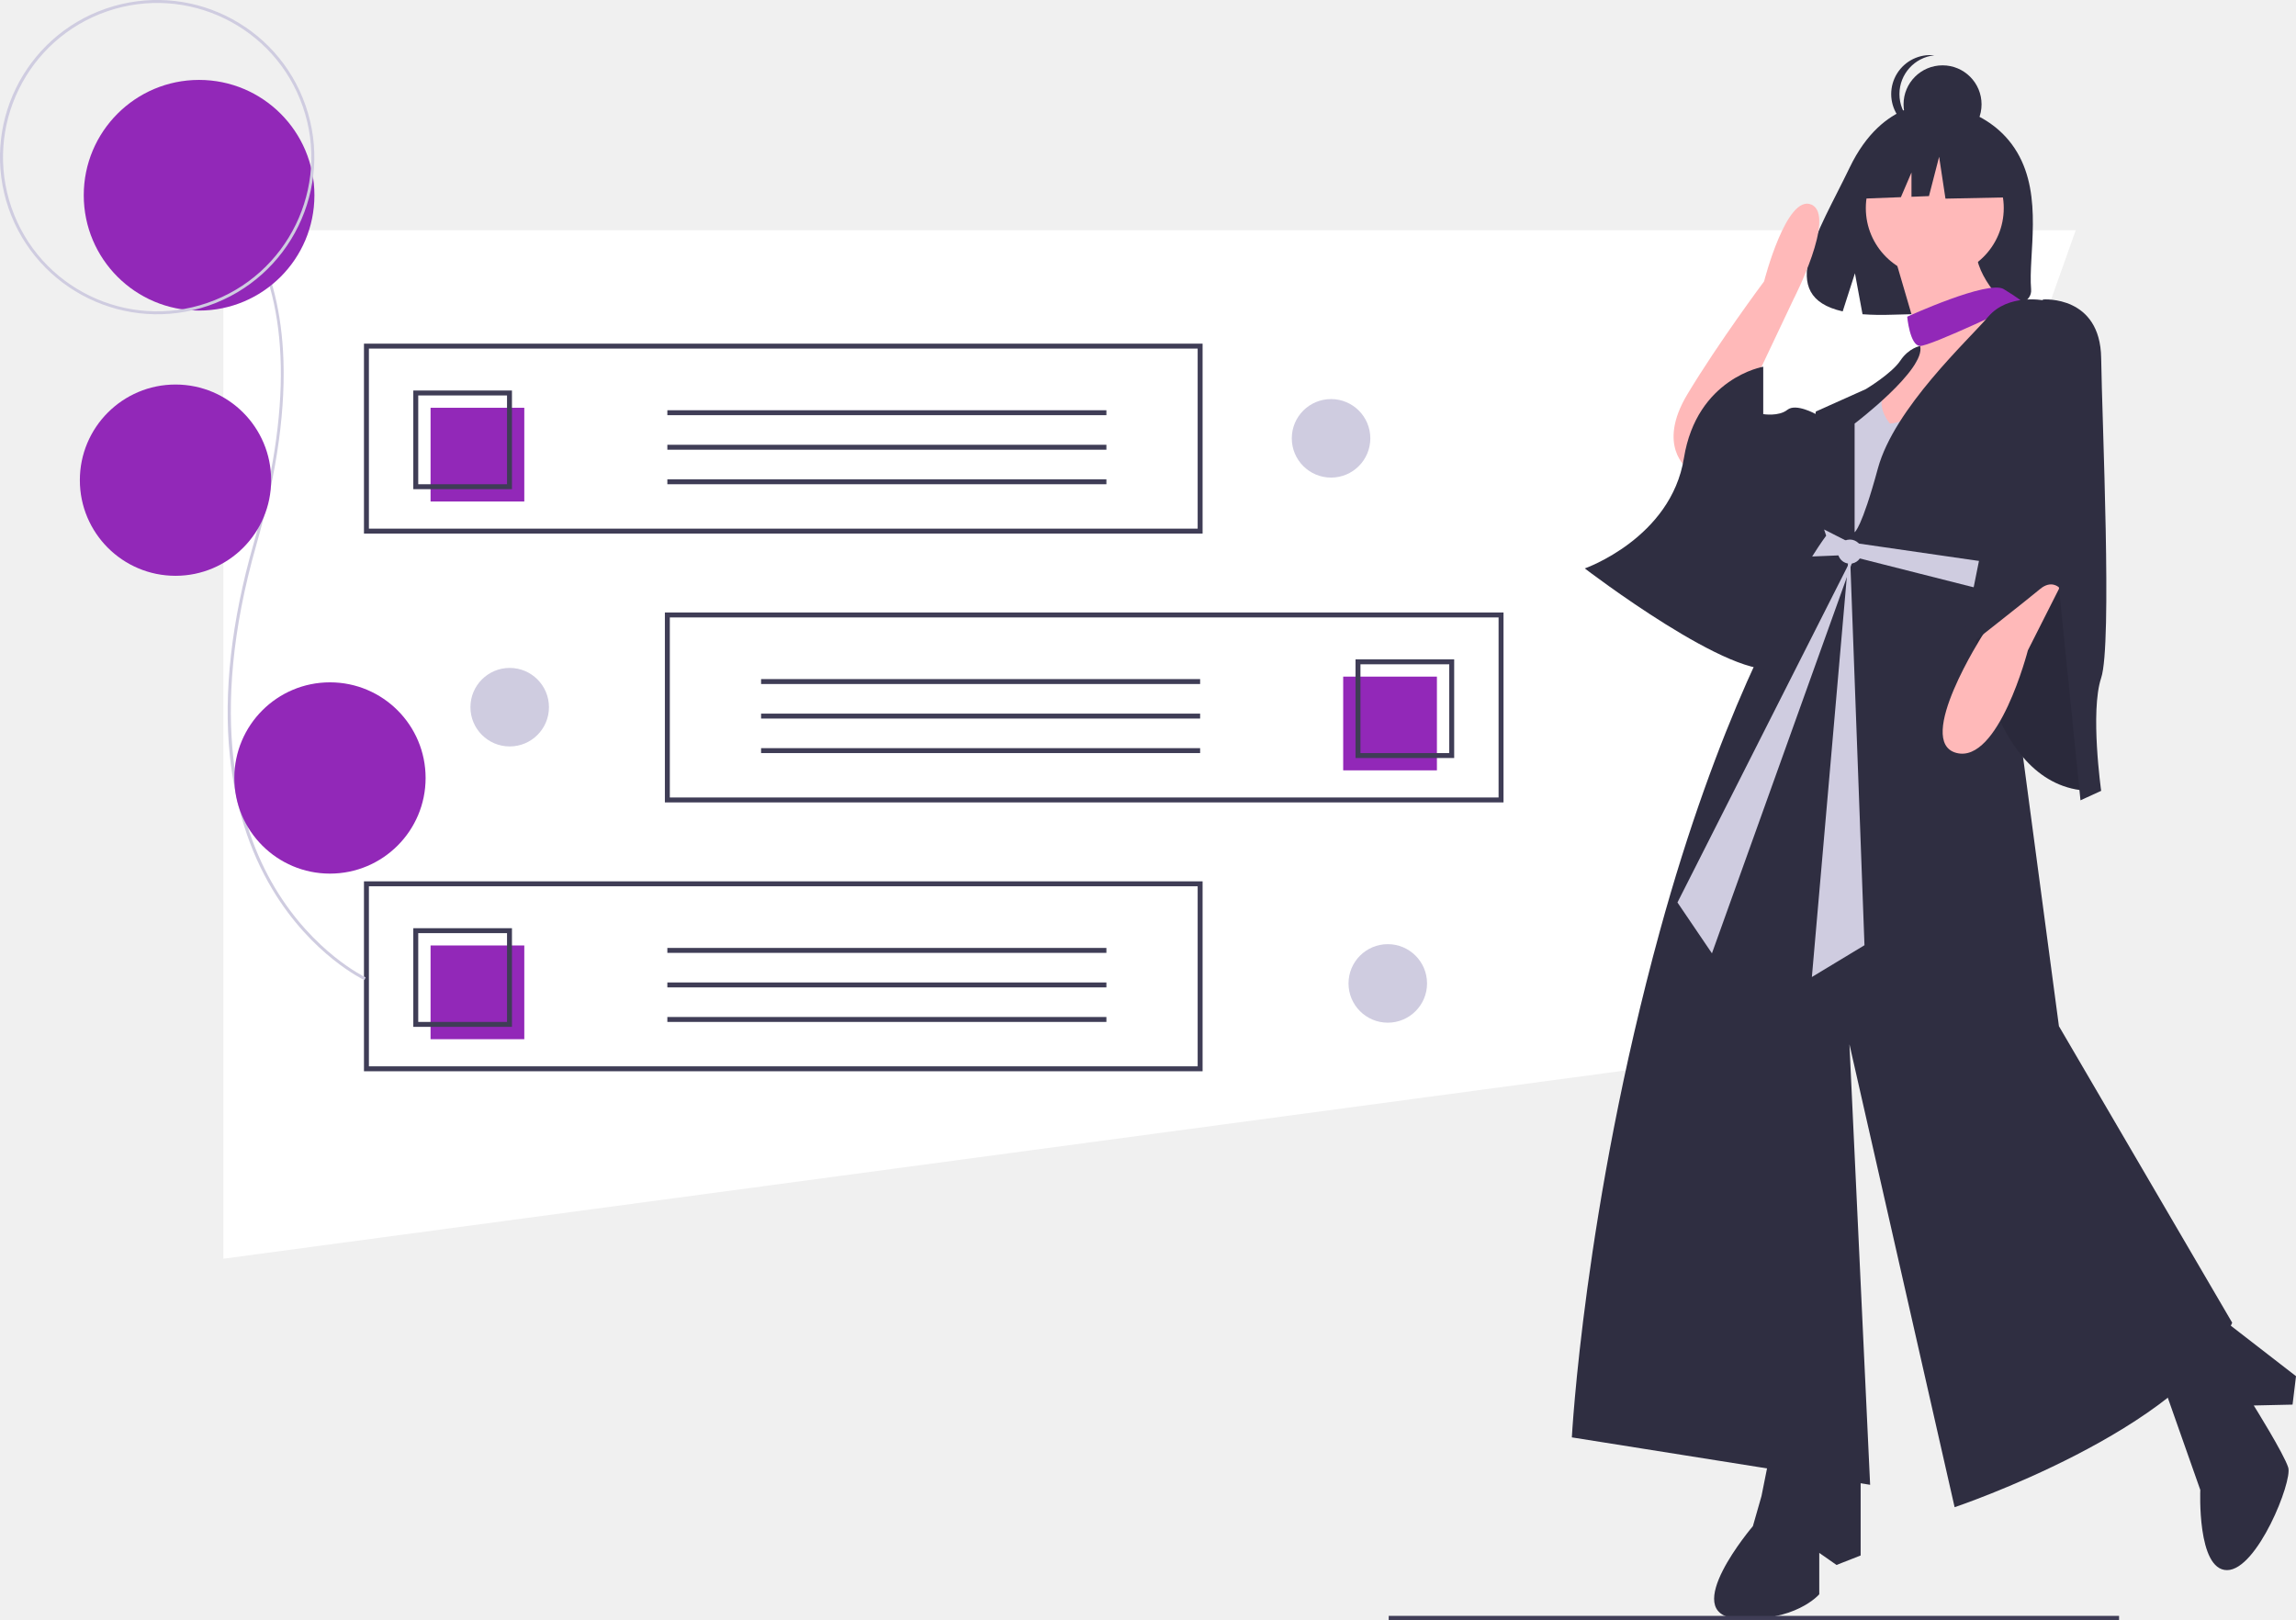
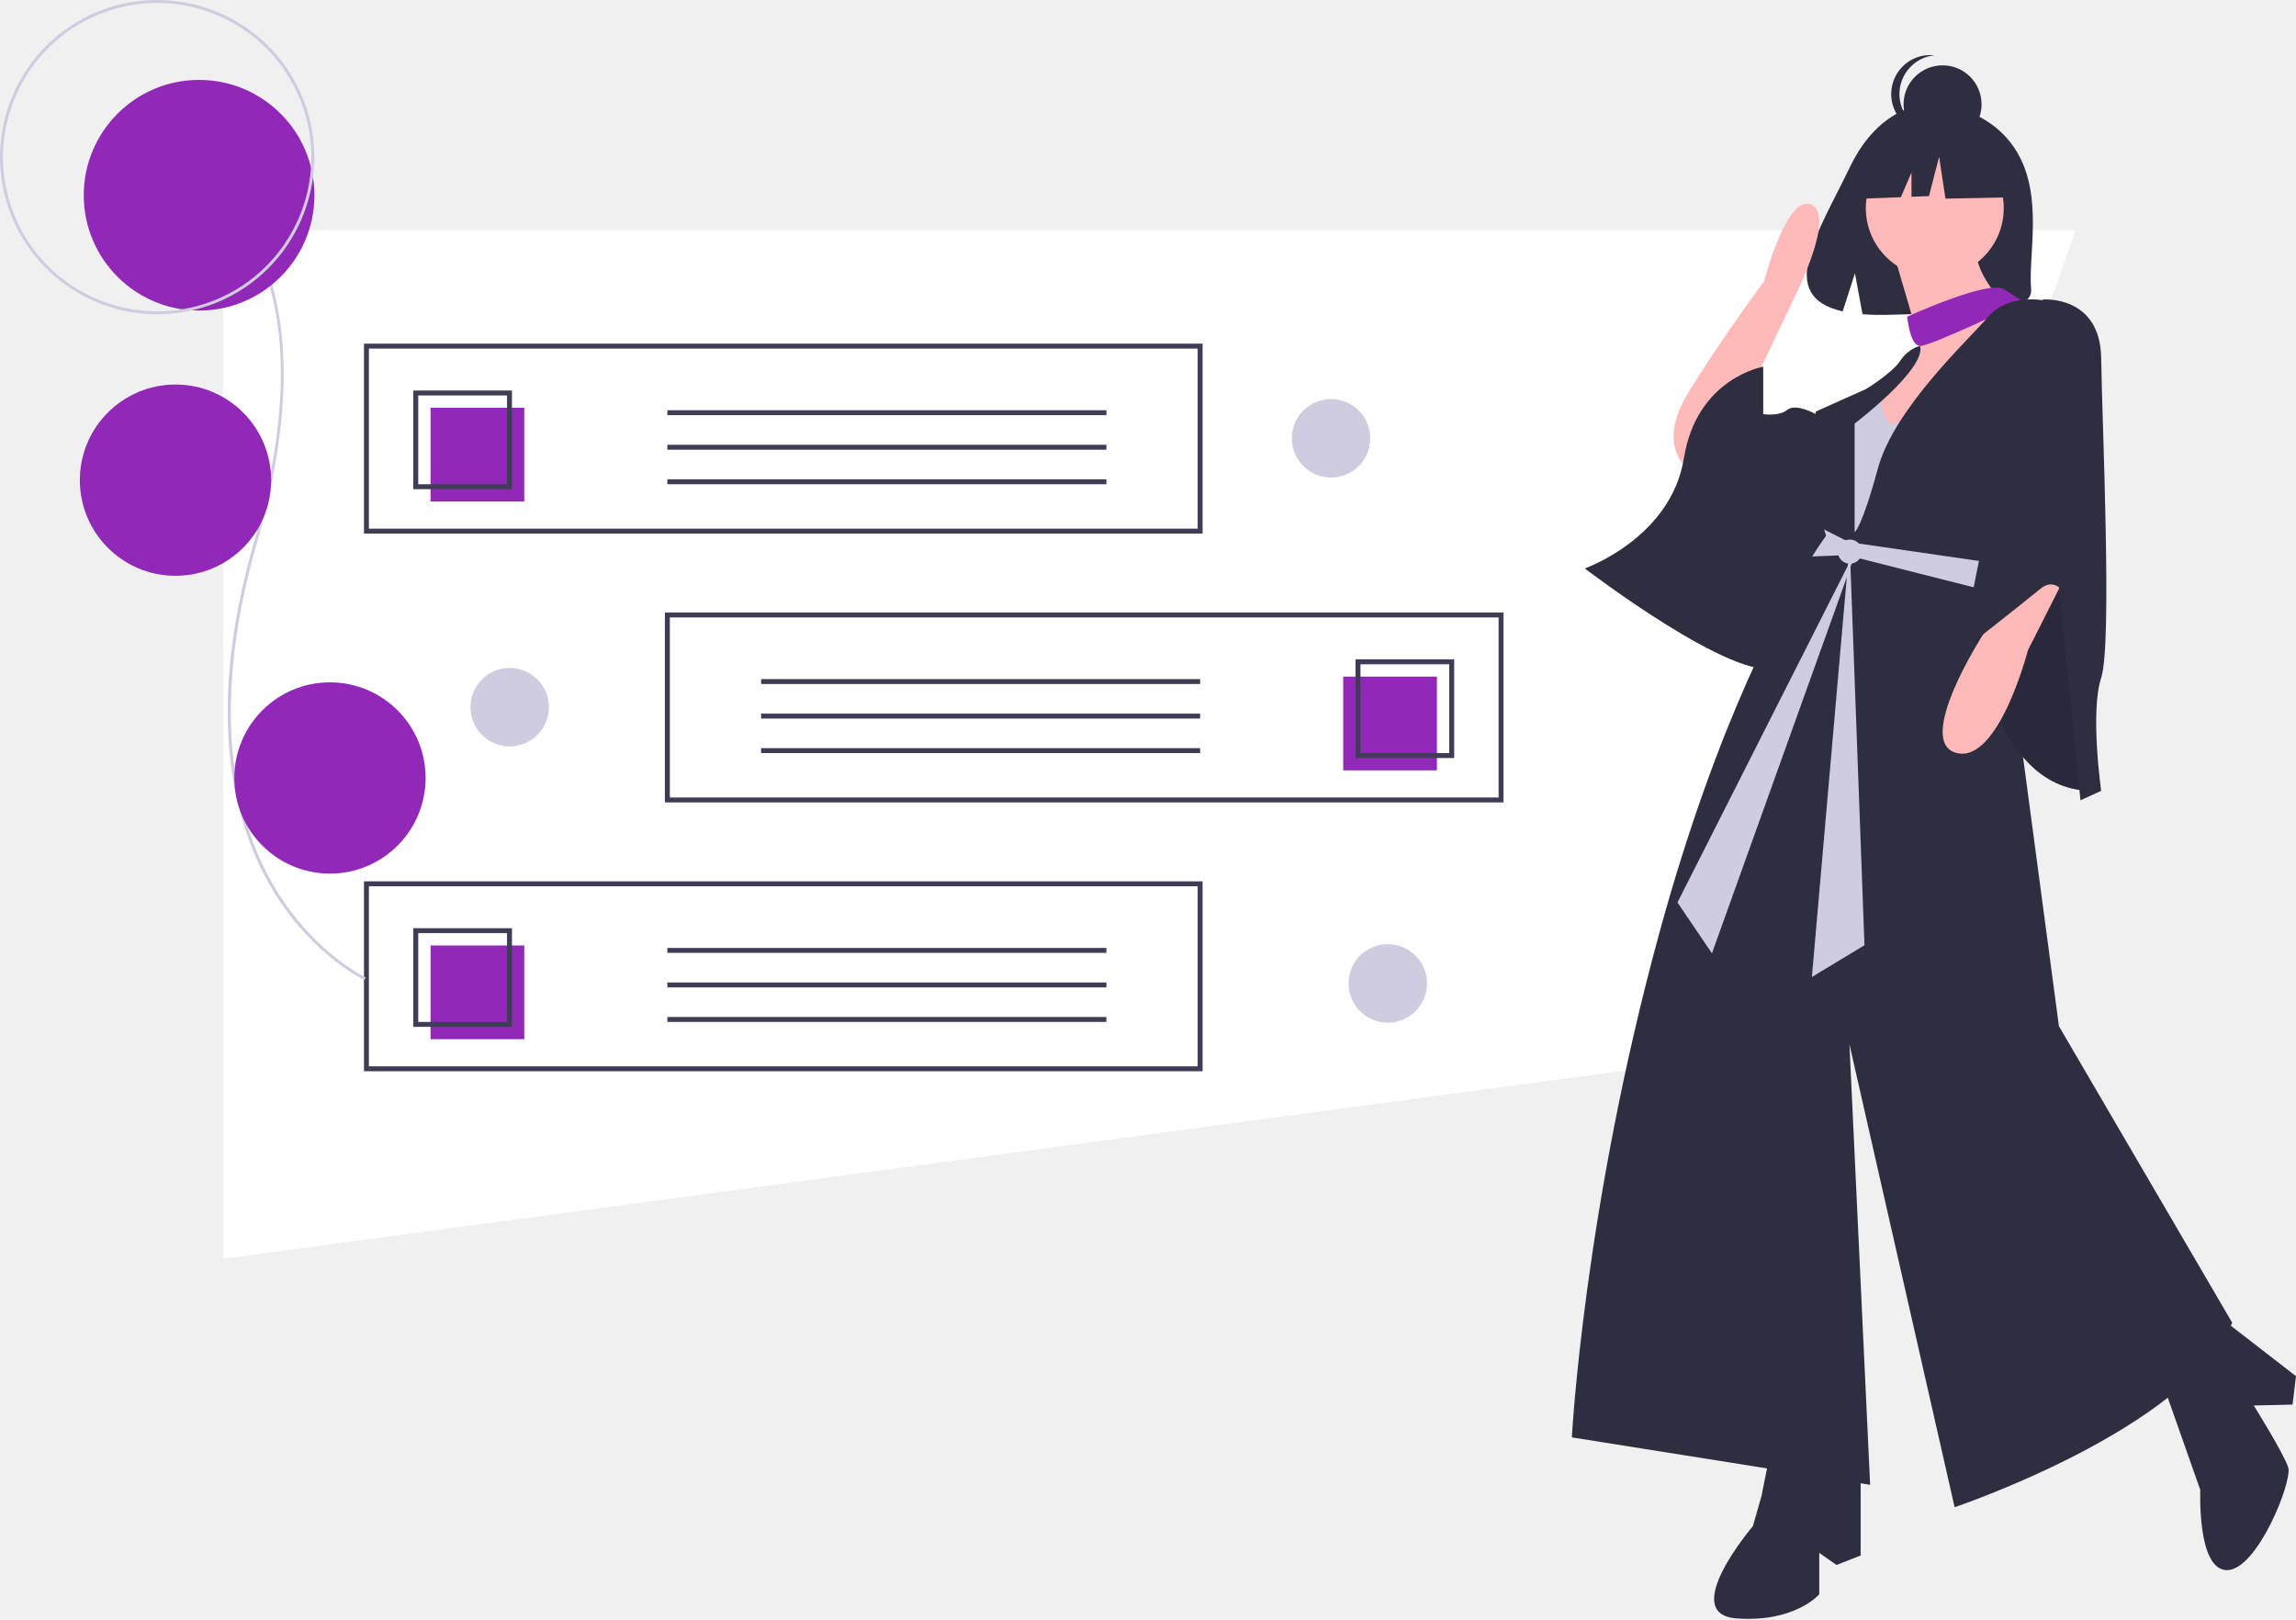
<svg xmlns="http://www.w3.org/2000/svg" id="ad5f9207-945d-4d10-b345-00d07e4e3f17" data-name="Layer 1" width="1116" height="787.445" viewBox="0 0 1116 787.445">
  <polygon points="867.476 509.927 108.575 611.833 108.575 111.893 1008.946 111.893 867.476 509.927" fill="#FFFFFF" />
  <path d="M626.537,315.635H218.912v-92.315H626.537Zm-405.227-2.398h402.829V225.718h-402.829Z" transform="translate(-42 -56.2774)" fill="#3f3d56" />
  <rect x="209.282" y="198.214" width="45.558" height="45.558" fill="#9228B8" />
  <path d="M290.846,294.055H242.89V246.099h47.956Zm-45.558-2.398h43.16V248.497H245.288Z" transform="translate(-42 -56.2774)" fill="#3f3d56" />
  <rect x="324.376" y="199.413" width="213.403" height="2.398" fill="#3f3d56" />
  <rect x="324.376" y="216.197" width="213.403" height="2.398" fill="#3f3d56" />
  <rect x="324.376" y="232.982" width="213.403" height="2.398" fill="#3f3d56" />
  <path d="M626.537,576.994H218.912V484.679H626.537Zm-405.227-2.398h402.829V487.077h-402.829Z" transform="translate(-42 -56.2774)" fill="#3f3d56" />
  <rect x="209.282" y="459.573" width="45.558" height="45.558" fill="#9228B8" />
  <path d="M290.846,555.414H242.89V507.458h47.956Zm-45.558-2.398h43.16V509.856H245.288Z" transform="translate(-42 -56.2774)" fill="#3f3d56" />
  <rect x="324.376" y="460.772" width="213.403" height="2.398" fill="#3f3d56" />
  <rect x="324.376" y="477.556" width="213.403" height="2.398" fill="#3f3d56" />
  <rect x="324.376" y="494.341" width="213.403" height="2.398" fill="#3f3d56" />
  <path d="M772.802,446.314H365.177v-92.315H772.802Zm-405.227-2.398h402.829v-87.519h-402.829Z" transform="translate(-42 -56.2774)" fill="#3f3d56" />
  <rect x="694.874" y="385.171" width="45.558" height="45.558" transform="translate(1393.306 759.622) rotate(-180)" fill="#9228B8" />
  <path d="M748.824,424.734H700.868V376.778h47.956Zm-45.558-2.398h43.16V379.176H703.266Z" transform="translate(-42 -56.2774)" fill="#3f3d56" />
  <rect x="369.934" y="330.092" width="213.403" height="2.398" fill="#3f3d56" />
  <rect x="369.934" y="346.877" width="213.403" height="2.398" fill="#3f3d56" />
  <rect x="369.934" y="363.661" width="213.403" height="2.398" fill="#3f3d56" />
  <circle cx="646.977" cy="213.065" r="19.084" fill="#cfcce0" />
  <circle cx="674.552" cy="478.021" r="19.084" fill="#cfcce0" />
  <circle cx="247.745" cy="343.745" r="19.084" fill="#cfcce0" />
  <path d="M1022.465,130.318c-13.252-22.393-39.471-23.436-39.471-23.436s-25.549-3.267-41.938,30.837c-15.276,31.788-36.359,62.48-3.394,69.921l5.954-18.533,3.688,19.913a128.986,128.986,0,0,0,14.105.241c35.303-1.14,68.924.333,67.841-12.335C1027.81,180.085,1035.217,151.864,1022.465,130.318Z" transform="translate(-42 -56.2774)" fill="#2f2e41" />
  <path d="M901.556,766.689l-3.352,16.761L894.014,798.116s-36.455,42.741-7.961,44.836S926.279,831.219,926.279,831.219V811.106l8.381,5.866,11.733-4.609v-49.445Z" transform="translate(-42 -56.2774)" fill="#2f2e41" />
  <path d="M1093.47,729.396l18.018,51.121s-1.676,38.969,12.99,38.969,31.846-43.16,29.751-49.864-16.761-30.17-16.761-30.17l18.856-.419L1158,725.206l-38.969-30.17Z" transform="translate(-42 -56.2774)" fill="#2f2e41" />
  <path d="M862.168,283.972s-15.085-10.895,0-36.036,37.293-54.892,37.293-54.892,10.895-42.741,23.046-37.293-8.8,46.093-8.8,46.093l-22.627,47.769Z" transform="translate(-42 -56.2774)" fill="#ffb9b9" />
  <circle cx="940.428" cy="101.149" r="33.522" fill="#ffb9b9" />
  <path d="M962.734,180.472l12.152,41.484,41.065-18.437s-18.856-18.437-11.733-31.846Z" transform="translate(-42 -56.2774)" fill="#ffb9b9" />
  <polygon points="934.981 158.974 931.629 175.735 908.582 199.201 927.02 227.694 976.884 152.689 971.212 144.264 934.981 158.974" fill="#ffb9b9" />
  <path d="M969.019,210.223s39.388-18.018,46.931-13.409,9.219,6.285,9.219,6.285-45.156,21.715-50.024,21.333S969.019,210.223,969.019,210.223Z" transform="translate(-42 -56.2774)" fill="#9228B8" />
  <path d="M960.639,262.182s-9.219-10.476,0-18.437l-21.37,11.314-6.704,42.322,8.381,25.98,46.093-50.283,18.856-22.627-10.476-15.923S977.4,260.925,960.639,262.182Z" transform="translate(-42 -56.2774)" fill="#cfcce0" />
  <path d="M1126.992,699.226c-22.627,51.959-134.926,89.671-134.926,89.671L940.945,563.881l10.057,214.122-144.983-23.046s5.866-111.461,42.741-245.968c28.083-102.435,60.294-160.395,74.063-182.213,4.308-6.83,6.809-10.119,6.809-10.119q-.528-1.509-1.006-3.009A127.141,127.141,0,0,1,924.603,256.316l24.303-10.895s12.571-7.542,16.761-13.828,9.638-7.123,9.638-7.123c2.933,11.314-31.846,37.712-31.846,37.712v52.797s3.352-1.676,11.314-31.008,43.998-62.435,53.635-73.748,26.818-7.961,26.818-7.961l-21.027,128.18-.763,4.651,1.345,10.073,27.987,209.915Z" transform="translate(-42 -56.2774)" fill="#2f2e41" />
  <path d="M927.955,257.573h-3.352s-9.638-5.447-13.828-2.095-11.733,2.095-11.733,2.095v-23.046s-32.265,5.447-38.55,44.417S812.304,332.579,812.304,332.579s73.329,56.149,93.862,48.188S946.811,278.105,927.955,257.573Z" transform="translate(-42 -56.2774)" fill="#2f2e41" />
  <path d="M922.822,326.775c4.308-6.83,6.809-10.119,6.809-10.119q-.528-1.509-1.006-3.009l12.11,6.151,73.464,10.643-.763,4.651,1.345,10.073L939.478,326.084Z" transform="translate(-42 -56.2774)" fill="#cfcce0" />
  <path d="M1001.284,360.234s7.542,78.777,56.149,80.453l-5.866-126.127-22.208,8.8Z" transform="translate(-42 -56.2774)" fill="#2f2e41" />
  <path d="M1001.284,360.234s7.542,78.777,56.149,80.453l-5.866-126.127-22.208,8.8Z" transform="translate(-42 -56.2774)" opacity="0.1" />
  <path d="M1047.377,333.417l-19.694,38.969s-14.247,55.311-34.779,49.864,12.99-57.594,12.99-57.594l10.895-31.239Z" transform="translate(-42 -56.2774)" fill="#ffb9b9" />
  <path d="M1028.521,206.452l6.704-4.609s27.656-2.095,28.075,28.494,5.447,139.116,0,155.458,0,54.892,0,54.892l-10.057,4.609L1042.768,341.797s-3.771-3.771-9.219.838-38.55,30.589-38.55,30.589Z" transform="translate(-42 -56.2774)" fill="#2f2e41" />
  <polygon points="903.345 264.778 815.349 438.674 832.11 463.396 903.345 264.778" fill="#cfcce0" />
  <polygon points="899.045 264.698 906.251 459.457 880.687 474.904 899.045 264.698" fill="#cfcce0" />
  <circle cx="899.154" cy="268.13" r="5.866" fill="#cfcce0" />
  <circle cx="944.203" cy="50.718" r="18.958" fill="#2f2e41" />
  <path d="M965.249,102.007a18.958,18.958,0,0,1,16.962-18.851,18.958,18.958,0,1,0,0,37.702A18.958,18.958,0,0,1,965.249,102.007Z" transform="translate(-42 -56.2774)" fill="#2f2e41" />
  <polygon points="974.606 71.882 948.703 58.314 912.932 63.865 905.531 96.552 923.954 95.843 929.101 83.834 929.101 95.645 937.602 95.318 942.536 76.199 945.619 96.552 975.839 95.935 974.606 71.882" fill="#2f2e41" />
  <path d="M219.12,532.682l.608-1.314c-.25-.116-25.239-11.949-44.158-43.659-17.471-29.281-33.197-81.995-8.895-166.833,10.154-35.448,14.487-67.122,12.88-94.142-1.314-22.078-6.584-41.204-15.665-56.845-17.953-30.925-45.058-37.86-45.33-37.927L118.215,133.368c.266.065,26.816,6.887,44.445,37.287,20.226,34.878,21.108,85.286,2.622,149.822-10.795,37.685-14.694,72.283-11.591,102.832,2.486,24.473,9.445,46.417,20.684,65.224C193.531,520.587,218.866,532.565,219.12,532.682Z" transform="translate(-42 -56.2774)" fill="#cfcce0" />
  <circle cx="96.768" cy="94.903" r="56.059" fill="#9228B8" />
  <path d="M46.192,157.605A76.382,76.382,0,1,1,143.328,204.86,76.468,76.468,0,0,1,46.192,157.605Zm1.369-.473A74.933,74.933,0,1,0,93.92,61.839,75.018,75.018,0,0,0,47.561,157.132Z" transform="translate(-42 -56.2774)" fill="#cfcce0" />
  <circle cx="85.301" cy="233.398" r="46.488" fill="#9228B8" />
  <circle cx="160.384" cy="378.158" r="46.488" fill="#9228B8" />
-   <rect x="675" y="785.445" width="355" height="2" fill="#3f3d56" />
</svg>
